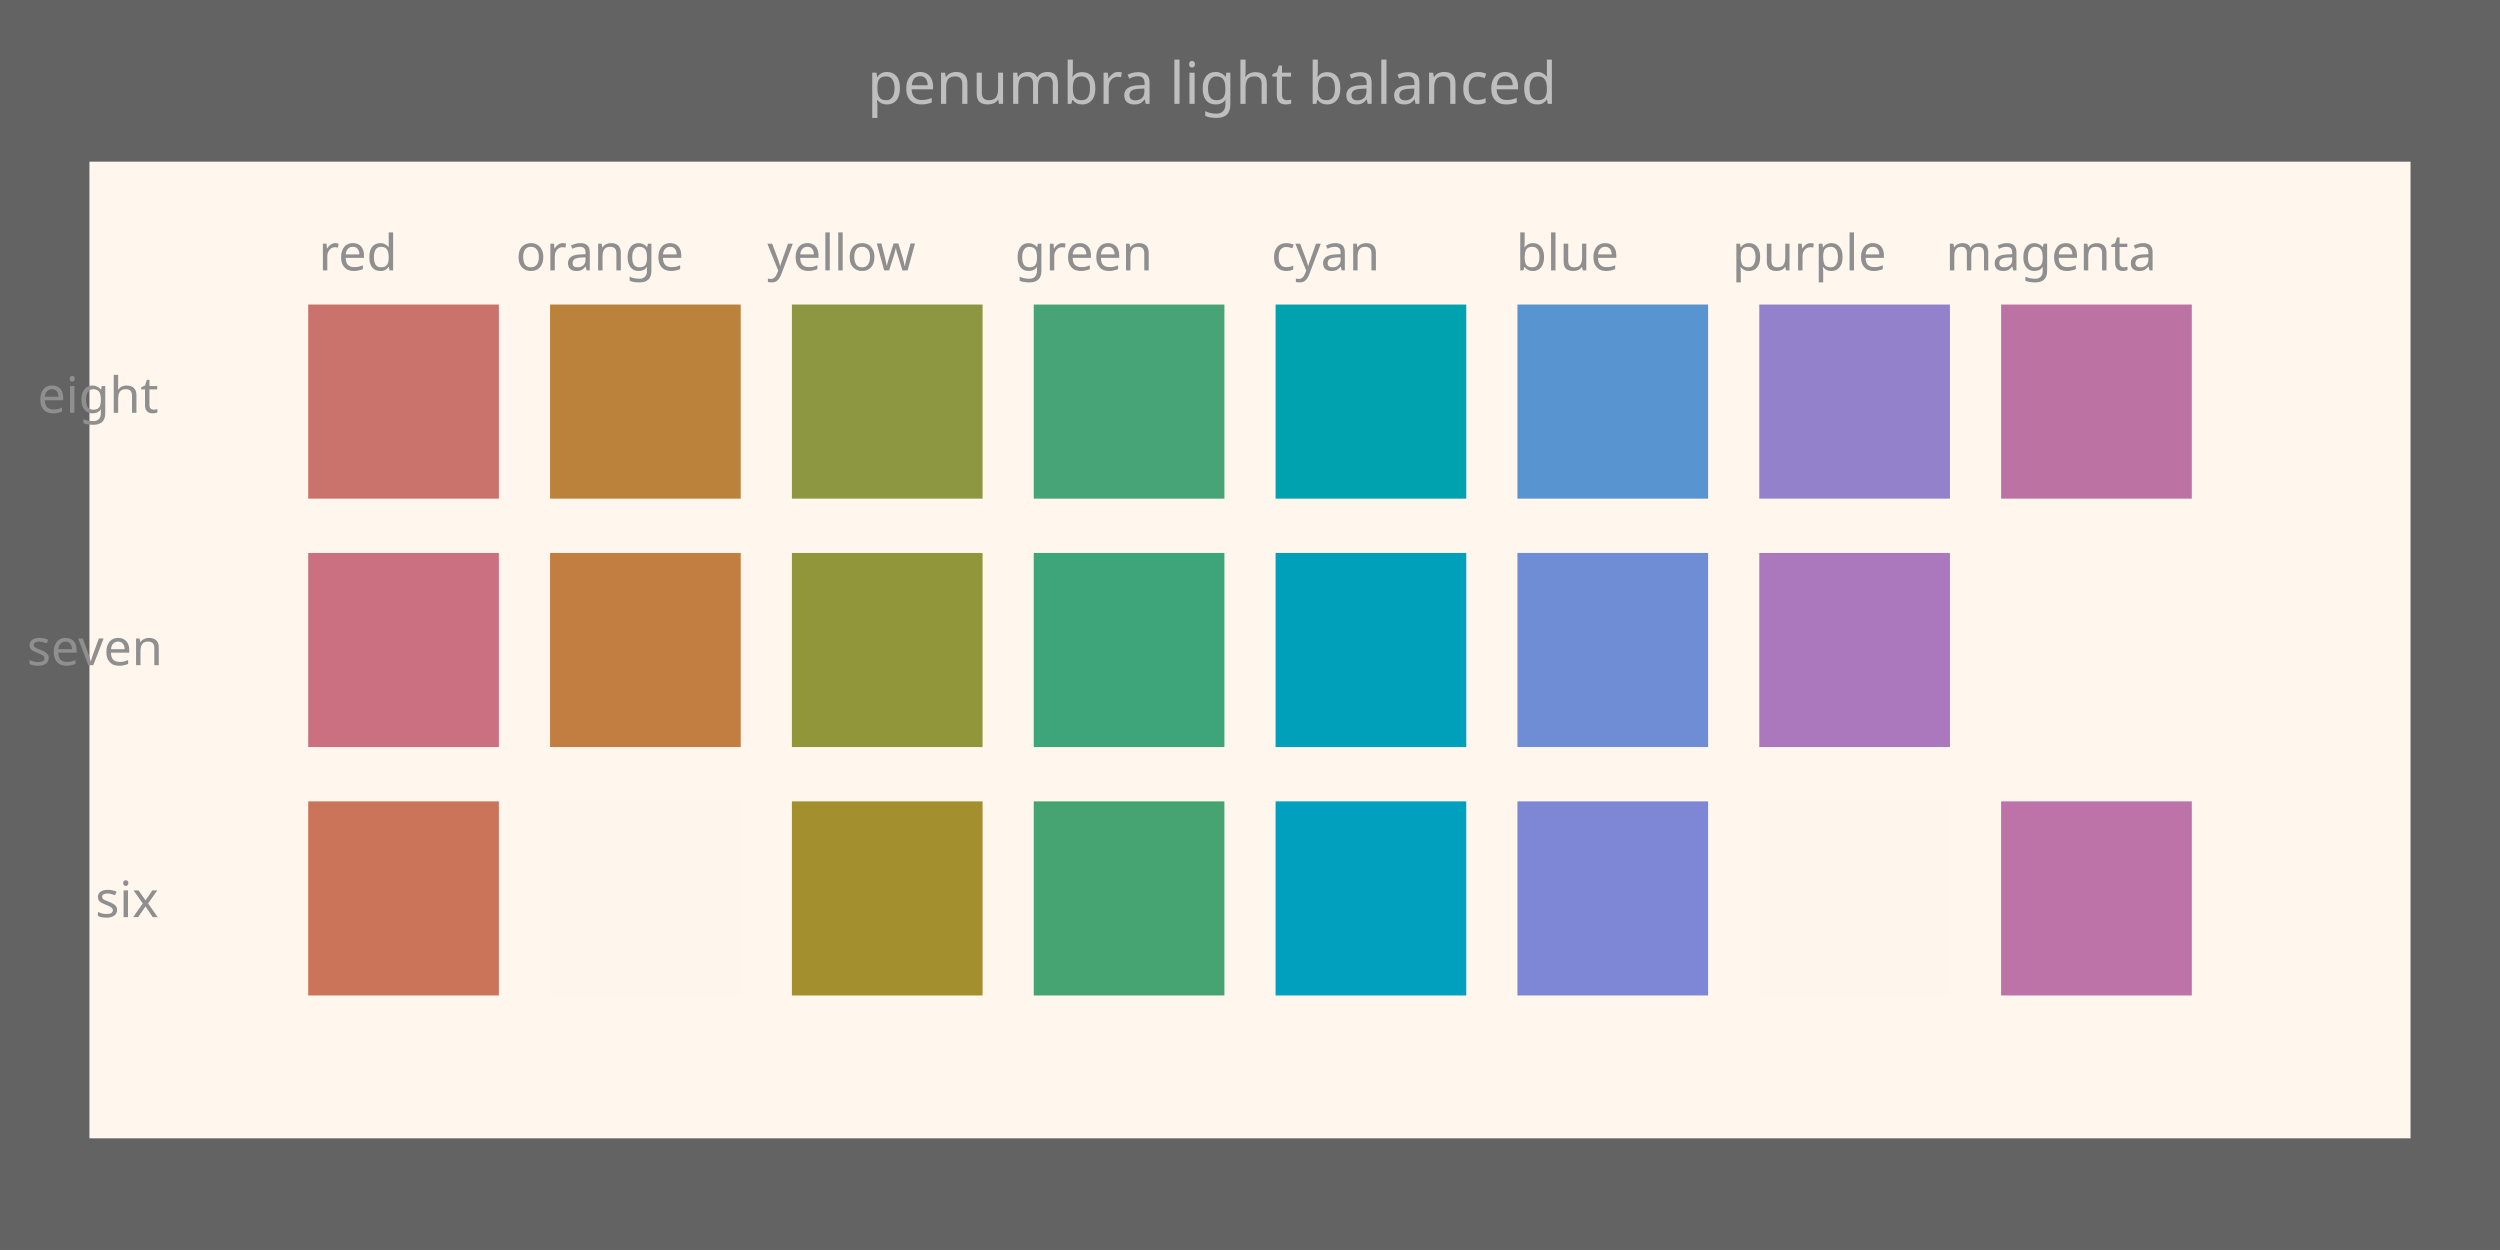
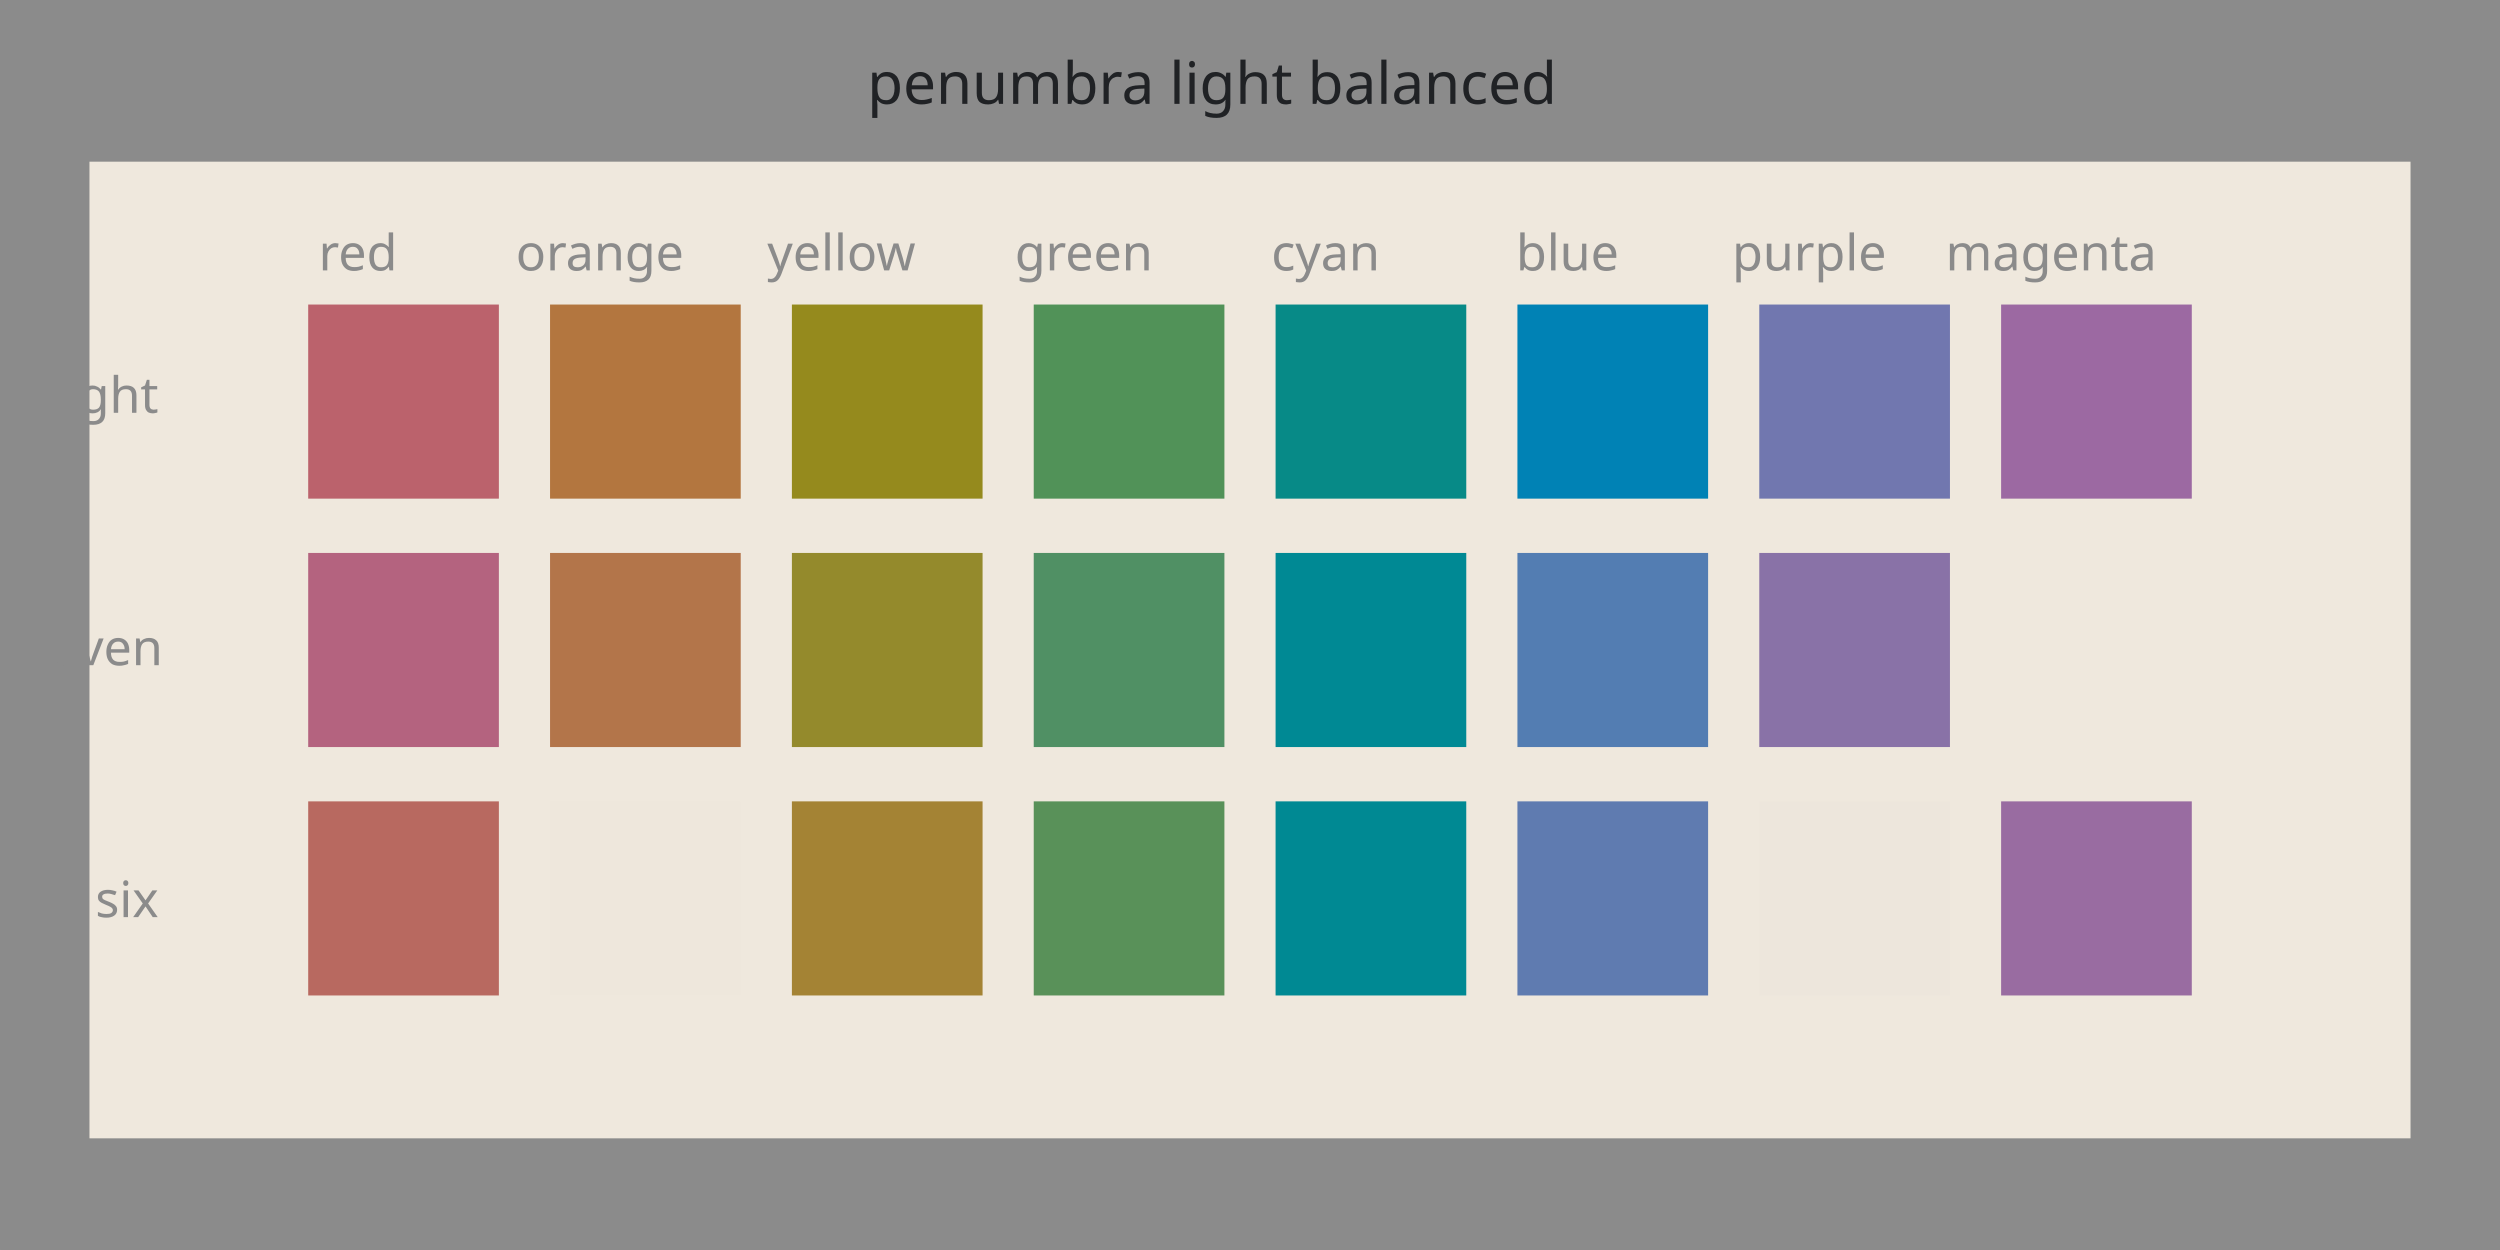
<svg xmlns="http://www.w3.org/2000/svg" width="800" height="400" viewBox="0 0 211.667 105.833" version="1.1" id="svg193064">
  <defs id="defs193061" />
  <g id="layer1" transform="translate(6.130345,-38.20838)">
-     <rect style="fill:#636363;fill-opacity:1;stroke:none;stroke-width:0.265;paint-order:stroke fill markers" id="rect209496" width="211.667" height="105.833" x="-6.13" y="38.208" />
+     <rect style="fill:#8b8b8b;fill-opacity:1;stroke:none;stroke-width:0.265;paint-order:stroke fill markers" id="rect209496" width="211.667" height="105.833" x="-6.13" y="38.208" />
    <g id="g223405" transform="translate(433.9907,208.4914)">
-       <rect style="fill:#fff7ed;fill-opacity:1;stroke-width:0.265;stroke-dasharray:0.265, 0.265;paint-order:stroke fill markers" id="rect170570" width="196.518" height="82.689" x="-432.547" y="-156.594" />
-       <rect style="fill:#ca736c;fill-opacity:1;stroke-width:0.265;stroke-dasharray:0.265, 0.265;paint-order:stroke fill markers" id="rect40227" width="16.144" height="16.434" x="-414.027" y="-144.499" />
-       <rect style="fill:#ba823a;fill-opacity:1;stroke-width:0.265;stroke-dasharray:0.265, 0.265;paint-order:stroke fill markers" id="rect40229" width="16.144" height="16.434" x="-393.55" y="-144.499" />
-       <rect style="fill:#8d9741;fill-opacity:1;stroke-width:0.265;stroke-dasharray:0.265, 0.265;paint-order:stroke fill markers" id="rect40231" width="16.144" height="16.434" x="-373.074" y="-144.499" />
-       <rect style="fill:#47a477;fill-opacity:1;stroke-width:0.265;stroke-dasharray:0.265, 0.265;paint-order:stroke fill markers" id="rect40233" width="16.144" height="16.434" x="-352.598" y="-144.499" />
-       <rect style="fill:#00a2af;fill-opacity:1;stroke-width:0.265;stroke-dasharray:0.265, 0.265;paint-order:stroke fill markers" id="rect40235" width="16.144" height="16.434" x="-332.121" y="-144.499" />
-       <rect style="fill:#5794d0;fill-opacity:1;stroke-width:0.265;stroke-dasharray:0.265, 0.265;paint-order:stroke fill markers" id="rect40237" width="16.144" height="16.434" x="-311.645" y="-144.499" />
-       <rect style="fill:#9481cc;fill-opacity:1;stroke-width:0.265;stroke-dasharray:0.265, 0.265;paint-order:stroke fill markers" id="rect40239" width="16.144" height="16.434" x="-291.169" y="-144.499" />
-       <rect style="fill:#bc73a4;fill-opacity:1;stroke-width:0.265;stroke-dasharray:0.265, 0.265;paint-order:stroke fill markers" id="rect40241" width="16.144" height="16.434" x="-270.693" y="-144.499" />
-       <rect style="fill:#ca7081;fill-opacity:1;stroke-width:0.265;stroke-dasharray:0.265, 0.265;paint-order:stroke fill markers" id="rect40245" width="16.144" height="16.434" x="-414.027" y="-123.467" />
-       <rect style="fill:#c27d40;fill-opacity:1;stroke-width:0.265;stroke-dasharray:0.265, 0.265;paint-order:stroke fill markers" id="rect40247" width="16.144" height="16.434" x="-393.55" y="-123.467" />
-       <rect style="fill:#92963a;fill-opacity:1;stroke-width:0.265;stroke-dasharray:0.265, 0.265;paint-order:stroke fill markers" id="rect40249" width="16.144" height="16.434" x="-373.074" y="-123.467" />
-       <rect style="fill:#3ea57b;fill-opacity:1;stroke-width:0.265;stroke-dasharray:0.265, 0.265;paint-order:stroke fill markers" id="rect40251" width="16.144" height="16.434" x="-352.598" y="-123.467" />
-       <rect style="fill:#00a0ba;fill-opacity:1;stroke-width:0.265;stroke-dasharray:0.265, 0.265;paint-order:stroke fill markers" id="rect40253" width="16.144" height="16.434" x="-332.121" y="-123.467" />
-       <rect style="fill:#6e8dd5;fill-opacity:1;stroke-width:0.265;stroke-dasharray:0.265, 0.265;paint-order:stroke fill markers" id="rect40255" width="16.144" height="16.434" x="-311.645" y="-123.467" />
-       <rect style="fill:#ac78bd;fill-opacity:1;stroke-width:0.265;stroke-dasharray:0.265, 0.265;paint-order:stroke fill markers" id="rect40257" width="16.144" height="16.434" x="-291.169" y="-123.467" />
-       <rect style="fill:#bc73a4;fill-opacity:0.003;stroke-width:0.265;stroke-dasharray:0.265, 0.265;paint-order:stroke fill markers" id="rect40259" width="16.144" height="16.434" x="-270.693" y="-123.467" />
-       <rect style="fill:#cb7459;fill-opacity:1;stroke-width:0.265;stroke-dasharray:0.265, 0.265;paint-order:stroke fill markers" id="rect40263" width="16.144" height="16.434" x="-414.027" y="-102.434" />
-       <rect style="fill:#a38f2d;fill-opacity:1;stroke-width:0.265;stroke-dasharray:0.265, 0.265;paint-order:stroke fill markers" id="rect40265" width="16.144" height="16.434" x="-373.074" y="-102.434" />
-       <rect style="fill:#46a473;fill-opacity:1;stroke-width:0.265;stroke-dasharray:0.265, 0.265;paint-order:stroke fill markers" id="rect40267" width="16.144" height="16.434" x="-352.598" y="-102.434" />
-       <rect style="fill:#00a0be;fill-opacity:1;stroke-width:0.265;stroke-dasharray:0.265, 0.265;paint-order:stroke fill markers" id="rect40269" width="16.144" height="16.434" x="-332.122" y="-102.434" />
-       <rect style="fill:#7e87d6;fill-opacity:1;stroke-width:0.265;stroke-dasharray:0.265, 0.265;paint-order:stroke fill markers" id="rect40271" width="16.144" height="16.434" x="-311.645" y="-102.434" />
-       <rect style="fill:#bd72a8;fill-opacity:1;stroke-width:0.265;stroke-dasharray:0.265, 0.265;paint-order:stroke fill markers" id="rect40273" width="16.144" height="16.434" x="-270.693" y="-102.434" />
-       <rect style="fill:#ac78bd;fill-opacity:0.014;stroke-width:0.265;stroke-dasharray:0.265, 0.265;paint-order:stroke fill markers" id="rect40275" width="16.144" height="16.434" x="-291.169" y="-102.434" />
-       <rect style="fill:#c27d40;fill-opacity:0.004;stroke-width:0.265;stroke-dasharray:0.265, 0.265;paint-order:stroke fill markers" id="rect40277" width="16.144" height="16.434" x="-393.551" y="-102.434" />
-       <text xml:space="preserve" style="font-style:normal;font-variant:normal;font-weight:normal;font-stretch:normal;font-size:4.239px;line-height:1.25;font-family:'fira sans';-inkscape-font-specification:'fira sans';text-align:center;letter-spacing:0px;word-spacing:0px;text-anchor:middle;fill:#8f8f8f;fill-opacity:1;stroke-width:0.265" x="-405.955" y="-147.384" id="text40285">
-         <tspan id="tspan40283" style="font-size:4.239px;fill:#8f8f8f;fill-opacity:1;stroke-width:0.265" x="-405.955" y="-147.384">red</tspan>
+       <rect style="fill:#efe8dd;fill-opacity:1;stroke-width:0.265;stroke-dasharray:0.265, 0.265;paint-order:stroke fill markers" id="rect170570" width="196.518" height="82.689" x="-432.547" y="-156.594" />
+       <rect style="fill:#bb626c;fill-opacity:1;stroke-width:0.265;stroke-dasharray:0.265, 0.265;paint-order:stroke fill markers" id="rect40227" width="16.144" height="16.434" x="-414.027" y="-144.499" />
+       <rect style="fill:#b3763f;fill-opacity:1;stroke-width:0.265;stroke-dasharray:0.265, 0.265;paint-order:stroke fill markers" id="rect40229" width="16.144" height="16.434" x="-393.55" y="-144.499" />
+       <rect style="fill:#958a1d;fill-opacity:1;stroke-width:0.265;stroke-dasharray:0.265, 0.265;paint-order:stroke fill markers" id="rect40231" width="16.144" height="16.434" x="-373.074" y="-144.499" />
+       <rect style="fill:#519258;fill-opacity:1;stroke-width:0.265;stroke-dasharray:0.265, 0.265;paint-order:stroke fill markers" id="rect40233" width="16.144" height="16.434" x="-352.598" y="-144.499" />
+       <rect style="fill:#078a87;fill-opacity:1;stroke-width:0.265;stroke-dasharray:0.265, 0.265;paint-order:stroke fill markers" id="rect40235" width="16.144" height="16.434" x="-332.121" y="-144.499" />
+       <rect style="fill:#0082b5;fill-opacity:1;stroke-width:0.265;stroke-dasharray:0.265, 0.265;paint-order:stroke fill markers" id="rect40237" width="16.144" height="16.434" x="-311.645" y="-144.499" />
+       <rect style="fill:#7177af;fill-opacity:1;stroke-width:0.265;stroke-dasharray:0.265, 0.265;paint-order:stroke fill markers" id="rect40239" width="16.144" height="16.434" x="-291.169" y="-144.499" />
+       <rect style="fill:#9c69a2;fill-opacity:1;stroke-width:0.265;stroke-dasharray:0.265, 0.265;paint-order:stroke fill markers" id="rect40241" width="16.144" height="16.434" x="-270.693" y="-144.499" />
+       <rect style="fill:#b4637f;fill-opacity:1;stroke-width:0.265;stroke-dasharray:0.265, 0.265;paint-order:stroke fill markers" id="rect40245" width="16.144" height="16.434" x="-414.027" y="-123.467" />
+       <rect style="fill:#b3754a;fill-opacity:1;stroke-width:0.265;stroke-dasharray:0.265, 0.265;paint-order:stroke fill markers" id="rect40247" width="16.144" height="16.434" x="-393.55" y="-123.467" />
+       <rect style="fill:#948a2c;fill-opacity:1;stroke-width:0.265;stroke-dasharray:0.265, 0.265;paint-order:stroke fill markers" id="rect40249" width="16.144" height="16.434" x="-373.074" y="-123.467" />
+       <rect style="fill:#509064;fill-opacity:1;stroke-width:0.265;stroke-dasharray:0.265, 0.265;paint-order:stroke fill markers" id="rect40251" width="16.144" height="16.434" x="-352.598" y="-123.467" />
+       <rect style="fill:#008994;fill-opacity:1;stroke-width:0.265;stroke-dasharray:0.265, 0.265;paint-order:stroke fill markers" id="rect40253" width="16.144" height="16.434" x="-332.121" y="-123.467" />
+       <rect style="fill:#537db2;fill-opacity:1;stroke-width:0.265;stroke-dasharray:0.265, 0.265;paint-order:stroke fill markers" id="rect40255" width="16.144" height="16.434" x="-311.645" y="-123.467" />
+       <rect style="fill:#8972a7;fill-opacity:1;stroke-width:0.265;stroke-dasharray:0.265, 0.265;paint-order:stroke fill markers" id="rect40257" width="16.144" height="16.434" x="-291.169" y="-123.467" />
+       <rect style="fill:#9c69a2;fill-opacity:0.003;stroke-width:0.265;stroke-dasharray:0.265, 0.265;paint-order:stroke fill markers" id="rect40259" width="16.144" height="16.434" x="-270.693" y="-123.467" />
+       <rect style="fill:#b86960;fill-opacity:1;stroke-width:0.265;stroke-dasharray:0.265, 0.265;paint-order:stroke fill markers" id="rect40263" width="16.144" height="16.434" x="-414.027" y="-102.434" />
+       <rect style="fill:#a48334;fill-opacity:1;stroke-width:0.265;stroke-dasharray:0.265, 0.265;paint-order:stroke fill markers" id="rect40265" width="16.144" height="16.434" x="-373.074" y="-102.434" />
+       <rect style="fill:#599159;fill-opacity:1;stroke-width:0.265;stroke-dasharray:0.265, 0.265;paint-order:stroke fill markers" id="rect40267" width="16.144" height="16.434" x="-352.598" y="-102.434" />
+       <rect style="fill:#008993;fill-opacity:1;stroke-width:0.265;stroke-dasharray:0.265, 0.265;paint-order:stroke fill markers" id="rect40269" width="16.144" height="16.434" x="-332.122" y="-102.434" />
+       <rect style="fill:#5f7bb0;fill-opacity:1;stroke-width:0.265;stroke-dasharray:0.265, 0.265;paint-order:stroke fill markers" id="rect40271" width="16.144" height="16.434" x="-311.645" y="-102.434" />
+       <rect style="fill:#996ca1;fill-opacity:1;stroke-width:0.265;stroke-dasharray:0.265, 0.265;paint-order:stroke fill markers" id="rect40273" width="16.144" height="16.434" x="-270.693" y="-102.434" />
+       <rect style="fill:#8972a7;fill-opacity:0.014;stroke-width:0.265;stroke-dasharray:0.265, 0.265;paint-order:stroke fill markers" id="rect40275" width="16.144" height="16.434" x="-291.169" y="-102.434" />
+       <rect style="fill:#b3754a;fill-opacity:0.004;stroke-width:0.265;stroke-dasharray:0.265, 0.265;paint-order:stroke fill markers" id="rect40277" width="16.144" height="16.434" x="-393.551" y="-102.434" />
+       <text xml:space="preserve" style="font-style:normal;font-variant:normal;font-weight:normal;font-stretch:normal;font-size:4.239px;line-height:1.25;font-family:'Fira Sans', sans-serif;-inkscape-font-specification:'Fira Sans';text-align:center;letter-spacing:0px;word-spacing:0px;text-anchor:middle;fill:#8b8b8b;fill-opacity:1;stroke-width:0.265" x="-405.955" y="-147.384" id="text40285">
+         <tspan id="tspan40283" style="font-size:4.239px;fill:#8b8b8b;fill-opacity:1;stroke-width:0.265" x="-405.955" y="-147.384">red</tspan>
      </text>
-       <text xml:space="preserve" style="font-style:normal;font-variant:normal;font-weight:normal;font-stretch:normal;font-size:4.239px;line-height:1.25;font-family:'fira sans';-inkscape-font-specification:'fira sans';text-align:center;letter-spacing:0px;word-spacing:0px;text-anchor:middle;fill:#8f8f8f;fill-opacity:1;stroke-width:0.265" x="-385.478" y="-147.384" id="text40289">
-         <tspan id="tspan40287" style="font-size:4.239px;fill:#8f8f8f;fill-opacity:1;stroke-width:0.265" x="-385.478" y="-147.384">orange</tspan>
+       <text xml:space="preserve" style="font-style:normal;font-variant:normal;font-weight:normal;font-stretch:normal;font-size:4.239px;line-height:1.25;font-family:'Fira Sans', sans-serif;-inkscape-font-specification:'Fira Sans';text-align:center;letter-spacing:0px;word-spacing:0px;text-anchor:middle;fill:#8b8b8b;fill-opacity:1;stroke-width:0.265" x="-385.478" y="-147.384" id="text40289">
+         <tspan id="tspan40287" style="font-size:4.239px;fill:#8b8b8b;fill-opacity:1;stroke-width:0.265" x="-385.478" y="-147.384">orange</tspan>
      </text>
-       <text xml:space="preserve" style="font-style:normal;font-variant:normal;font-weight:normal;font-stretch:normal;font-size:4.239px;line-height:1.25;font-family:'fira sans';-inkscape-font-specification:'fira sans';text-align:center;letter-spacing:0px;word-spacing:0px;text-anchor:middle;fill:#8f8f8f;fill-opacity:1;stroke-width:0.265" x="-365.016" y="-147.384" id="text40293">
-         <tspan id="tspan40291" style="font-size:4.239px;fill:#8f8f8f;fill-opacity:1;stroke-width:0.265" x="-365.016" y="-147.384">yellow</tspan>
+       <text xml:space="preserve" style="font-style:normal;font-variant:normal;font-weight:normal;font-stretch:normal;font-size:4.239px;line-height:1.25;font-family:'Fira Sans', sans-serif;-inkscape-font-specification:'Fira Sans';text-align:center;letter-spacing:0px;word-spacing:0px;text-anchor:middle;fill:#8b8b8b;fill-opacity:1;stroke-width:0.265" x="-365.016" y="-147.384" id="text40293">
+         <tspan id="tspan40291" style="font-size:4.239px;fill:#8b8b8b;fill-opacity:1;stroke-width:0.265" x="-365.016" y="-147.384">yellow</tspan>
      </text>
-       <text xml:space="preserve" style="font-style:normal;font-variant:normal;font-weight:normal;font-stretch:normal;font-size:4.239px;line-height:1.25;font-family:'fira sans';-inkscape-font-specification:'fira sans';text-align:center;letter-spacing:0px;word-spacing:0px;text-anchor:middle;fill:#8f8f8f;fill-opacity:1;stroke-width:0.265" x="-344.502" y="-147.384" id="text40297">
-         <tspan id="tspan40295" style="font-size:4.239px;fill:#8f8f8f;fill-opacity:1;stroke-width:0.265" x="-344.502" y="-147.384">green</tspan>
+       <text xml:space="preserve" style="font-style:normal;font-variant:normal;font-weight:normal;font-stretch:normal;font-size:4.239px;line-height:1.25;font-family:'Fira Sans', sans-serif;-inkscape-font-specification:'Fira Sans';text-align:center;letter-spacing:0px;word-spacing:0px;text-anchor:middle;fill:#8b8b8b;fill-opacity:1;stroke-width:0.265" x="-344.502" y="-147.384" id="text40297">
+         <tspan id="tspan40295" style="font-size:4.239px;fill:#8b8b8b;fill-opacity:1;stroke-width:0.265" x="-344.502" y="-147.384">green</tspan>
      </text>
-       <text xml:space="preserve" style="font-style:normal;font-variant:normal;font-weight:normal;font-stretch:normal;font-size:4.239px;line-height:1.25;font-family:'fira sans';-inkscape-font-specification:'fira sans';text-align:center;letter-spacing:0px;word-spacing:0px;text-anchor:middle;fill:#8f8f8f;fill-opacity:1;stroke-width:0.265" x="-324.026" y="-147.384" id="text40301">
-         <tspan id="tspan40299" style="font-size:4.239px;fill:#8f8f8f;fill-opacity:1;stroke-width:0.265" x="-324.026" y="-147.384">cyan</tspan>
+       <text xml:space="preserve" style="font-style:normal;font-variant:normal;font-weight:normal;font-stretch:normal;font-size:4.239px;line-height:1.25;font-family:'Fira Sans', sans-serif;-inkscape-font-specification:'Fira Sans';text-align:center;letter-spacing:0px;word-spacing:0px;text-anchor:middle;fill:#8b8b8b;fill-opacity:1;stroke-width:0.265" x="-324.026" y="-147.384" id="text40301">
+         <tspan id="tspan40299" style="font-size:4.239px;fill:#8b8b8b;fill-opacity:1;stroke-width:0.265" x="-324.026" y="-147.384">cyan</tspan>
      </text>
-       <text xml:space="preserve" style="font-style:normal;font-variant:normal;font-weight:normal;font-stretch:normal;font-size:4.239px;line-height:1.25;font-family:'fira sans';-inkscape-font-specification:'fira sans';text-align:center;letter-spacing:0px;word-spacing:0px;text-anchor:middle;fill:#8f8f8f;fill-opacity:1;stroke-width:0.265" x="-303.549" y="-147.384" id="text40305">
-         <tspan id="tspan40303" style="font-size:4.239px;fill:#8f8f8f;fill-opacity:1;stroke-width:0.265" x="-303.549" y="-147.384">blue</tspan>
+       <text xml:space="preserve" style="font-style:normal;font-variant:normal;font-weight:normal;font-stretch:normal;font-size:4.239px;line-height:1.25;font-family:'Fira Sans', sans-serif;-inkscape-font-specification:'Fira Sans';text-align:center;letter-spacing:0px;word-spacing:0px;text-anchor:middle;fill:#8b8b8b;fill-opacity:1;stroke-width:0.265" x="-303.549" y="-147.384" id="text40305">
+         <tspan id="tspan40303" style="font-size:4.239px;fill:#8b8b8b;fill-opacity:1;stroke-width:0.265" x="-303.549" y="-147.384">blue</tspan>
      </text>
-       <text xml:space="preserve" style="font-style:normal;font-variant:normal;font-weight:normal;font-stretch:normal;font-size:4.239px;line-height:1.25;font-family:'fira sans';-inkscape-font-specification:'fira sans';text-align:center;letter-spacing:0px;word-spacing:0px;text-anchor:middle;fill:#8f8f8f;fill-opacity:1;stroke-width:0.265" x="-283.073" y="-147.384" id="text40309">
-         <tspan id="tspan40307" style="font-size:4.239px;fill:#8f8f8f;fill-opacity:1;stroke-width:0.265" x="-283.073" y="-147.384">purple</tspan>
+       <text xml:space="preserve" style="font-style:normal;font-variant:normal;font-weight:normal;font-stretch:normal;font-size:4.239px;line-height:1.25;font-family:'Fira Sans', sans-serif;-inkscape-font-specification:'Fira Sans';text-align:center;letter-spacing:0px;word-spacing:0px;text-anchor:middle;fill:#8b8b8b;fill-opacity:1;stroke-width:0.265" x="-283.073" y="-147.384" id="text40309">
+         <tspan id="tspan40307" style="font-size:4.239px;fill:#8b8b8b;fill-opacity:1;stroke-width:0.265" x="-283.073" y="-147.384">purple</tspan>
      </text>
-       <text xml:space="preserve" style="font-style:normal;font-variant:normal;font-weight:normal;font-stretch:normal;font-size:4.239px;line-height:1.25;font-family:'fira sans';-inkscape-font-specification:'fira sans';text-align:center;letter-spacing:0px;word-spacing:0px;text-anchor:middle;fill:#8f8f8f;fill-opacity:1;stroke-width:0.265" x="-262.597" y="-147.384" id="text40313">
-         <tspan id="tspan40311" style="font-size:4.239px;fill:#8f8f8f;fill-opacity:1;stroke-width:0.265" x="-262.597" y="-147.384">magenta</tspan>
+       <text xml:space="preserve" style="font-style:normal;font-variant:normal;font-weight:normal;font-stretch:normal;font-size:4.239px;line-height:1.25;font-family:'Fira Sans', sans-serif;-inkscape-font-specification:'Fira Sans';text-align:center;letter-spacing:0px;word-spacing:0px;text-anchor:middle;fill:#8b8b8b;fill-opacity:1;stroke-width:0.265" x="-262.597" y="-147.384" id="text40313">
+         <tspan id="tspan40311" style="font-size:4.239px;fill:#8b8b8b;fill-opacity:1;stroke-width:0.265" x="-262.597" y="-147.384">magenta</tspan>
      </text>
      <g id="g191888" transform="translate(210.0792)">
-         <text xml:space="preserve" style="font-style:normal;font-variant:normal;font-weight:normal;font-stretch:normal;font-size:4.239px;line-height:1.25;font-family:'fira sans';-inkscape-font-specification:'fira sans';text-align:end;letter-spacing:0px;word-spacing:0px;text-anchor:end;fill:#8f8f8f;fill-opacity:1;stroke-width:0.265" x="-626.838" y="-92.632" id="text191872">
-           <tspan id="tspan191870" style="font-size:4.239px;text-align:end;text-anchor:end;fill:#8f8f8f;fill-opacity:1;stroke-width:0.265" x="-626.838" y="-92.632">six</tspan>
+         <text xml:space="preserve" style="font-style:normal;font-variant:normal;font-weight:normal;font-stretch:normal;font-size:4.239px;line-height:1.25;font-family:'Fira Sans', sans-serif;-inkscape-font-specification:'Fira Sans';text-align:end;letter-spacing:0px;word-spacing:0px;text-anchor:end;fill:#8b8b8b;fill-opacity:1;stroke-width:0.265" x="-626.838" y="-92.632" id="text191872">
+           <tspan id="tspan191870" style="font-size:4.239px;text-align:end;text-anchor:end;fill:#8b8b8b;fill-opacity:1;stroke-width:0.265" x="-626.838" y="-92.632">six</tspan>
        </text>
-         <text xml:space="preserve" style="font-style:normal;font-variant:normal;font-weight:normal;font-stretch:normal;font-size:4.239px;line-height:1.25;font-family:'fira sans';-inkscape-font-specification:'fira sans';text-align:end;letter-spacing:0px;word-spacing:0px;text-anchor:end;fill:#8f8f8f;fill-opacity:1;stroke-width:0.265" x="-626.495" y="-113.961" id="text191876">
-           <tspan id="tspan191874" style="font-size:4.239px;text-align:end;text-anchor:end;fill:#8f8f8f;fill-opacity:1;stroke-width:0.265" x="-626.495" y="-113.961">seven</tspan>
+         <text xml:space="preserve" style="font-style:normal;font-variant:normal;font-weight:normal;font-stretch:normal;font-size:4.239px;line-height:1.25;font-family:'Fira Sans', sans-serif;-inkscape-font-specification:'Fira Sans';text-align:end;letter-spacing:0px;word-spacing:0px;text-anchor:end;fill:#8b8b8b;fill-opacity:1;stroke-width:0.265" x="-626.495" y="-113.961" id="text191876">
+           <tspan id="tspan191874" style="font-size:4.239px;text-align:end;text-anchor:end;fill:#8b8b8b;fill-opacity:1;stroke-width:0.265" x="-626.495" y="-113.961">seven</tspan>
        </text>
-         <text xml:space="preserve" style="font-style:normal;font-variant:normal;font-weight:normal;font-stretch:normal;font-size:4.239px;line-height:1.25;font-family:'fira sans';-inkscape-font-specification:'fira sans';text-align:end;letter-spacing:0px;word-spacing:0px;text-anchor:end;fill:#8f8f8f;fill-opacity:1;stroke-width:0.265" x="-626.859" y="-135.331" id="text191880">
-           <tspan id="tspan191878" style="font-size:4.239px;text-align:end;text-anchor:end;fill:#8f8f8f;fill-opacity:1;stroke-width:0.265" x="-626.859" y="-135.331">eight</tspan>
+         <text xml:space="preserve" style="font-style:normal;font-variant:normal;font-weight:normal;font-stretch:normal;font-size:4.239px;line-height:1.25;font-family:'Fira Sans', sans-serif;-inkscape-font-specification:'Fira Sans';text-align:end;letter-spacing:0px;word-spacing:0px;text-anchor:end;fill:#8b8b8b;fill-opacity:1;stroke-width:0.265" x="-626.859" y="-135.331" id="text191880">
+           <tspan id="tspan191878" style="font-size:4.239px;text-align:end;text-anchor:end;fill:#8b8b8b;fill-opacity:1;stroke-width:0.265" x="-626.859" y="-135.331">eight</tspan>
        </text>
      </g>
    </g>
-     <text xml:space="preserve" style="font-style:normal;font-variant:normal;font-weight:normal;font-stretch:normal;font-size:4.939px;line-height:1.25;font-family:'fira sans';-inkscape-font-specification:'fira sans';text-align:center;letter-spacing:0px;word-spacing:0px;text-anchor:middle;stroke-width:0.265" x="99.703" y="47.003" id="text194332">
-       <tspan id="tspan194330" style="fill:#bebebe;fill-opacity:1;stroke-width:0.265;font-size:4.939px" x="99.703" y="47.003">penumbra light balanced</tspan>
+     <text xml:space="preserve" style="font-style:normal;font-variant:normal;font-weight:normal;font-stretch:normal;font-size:4.939px;line-height:1.25;font-family:'Fira Sans', sans-serif;-inkscape-font-specification:'Fira Sans';text-align:center;letter-spacing:0px;word-spacing:0px;text-anchor:middle;stroke-width:0.265" x="99.703" y="47.003" id="text194332">
+       <tspan id="tspan194330" style="fill:#202225;fill-opacity:1;stroke-width:0.265;font-size:4.939px" x="99.703" y="47.003">penumbra light balanced</tspan>
    </text>
  </g>
</svg>
